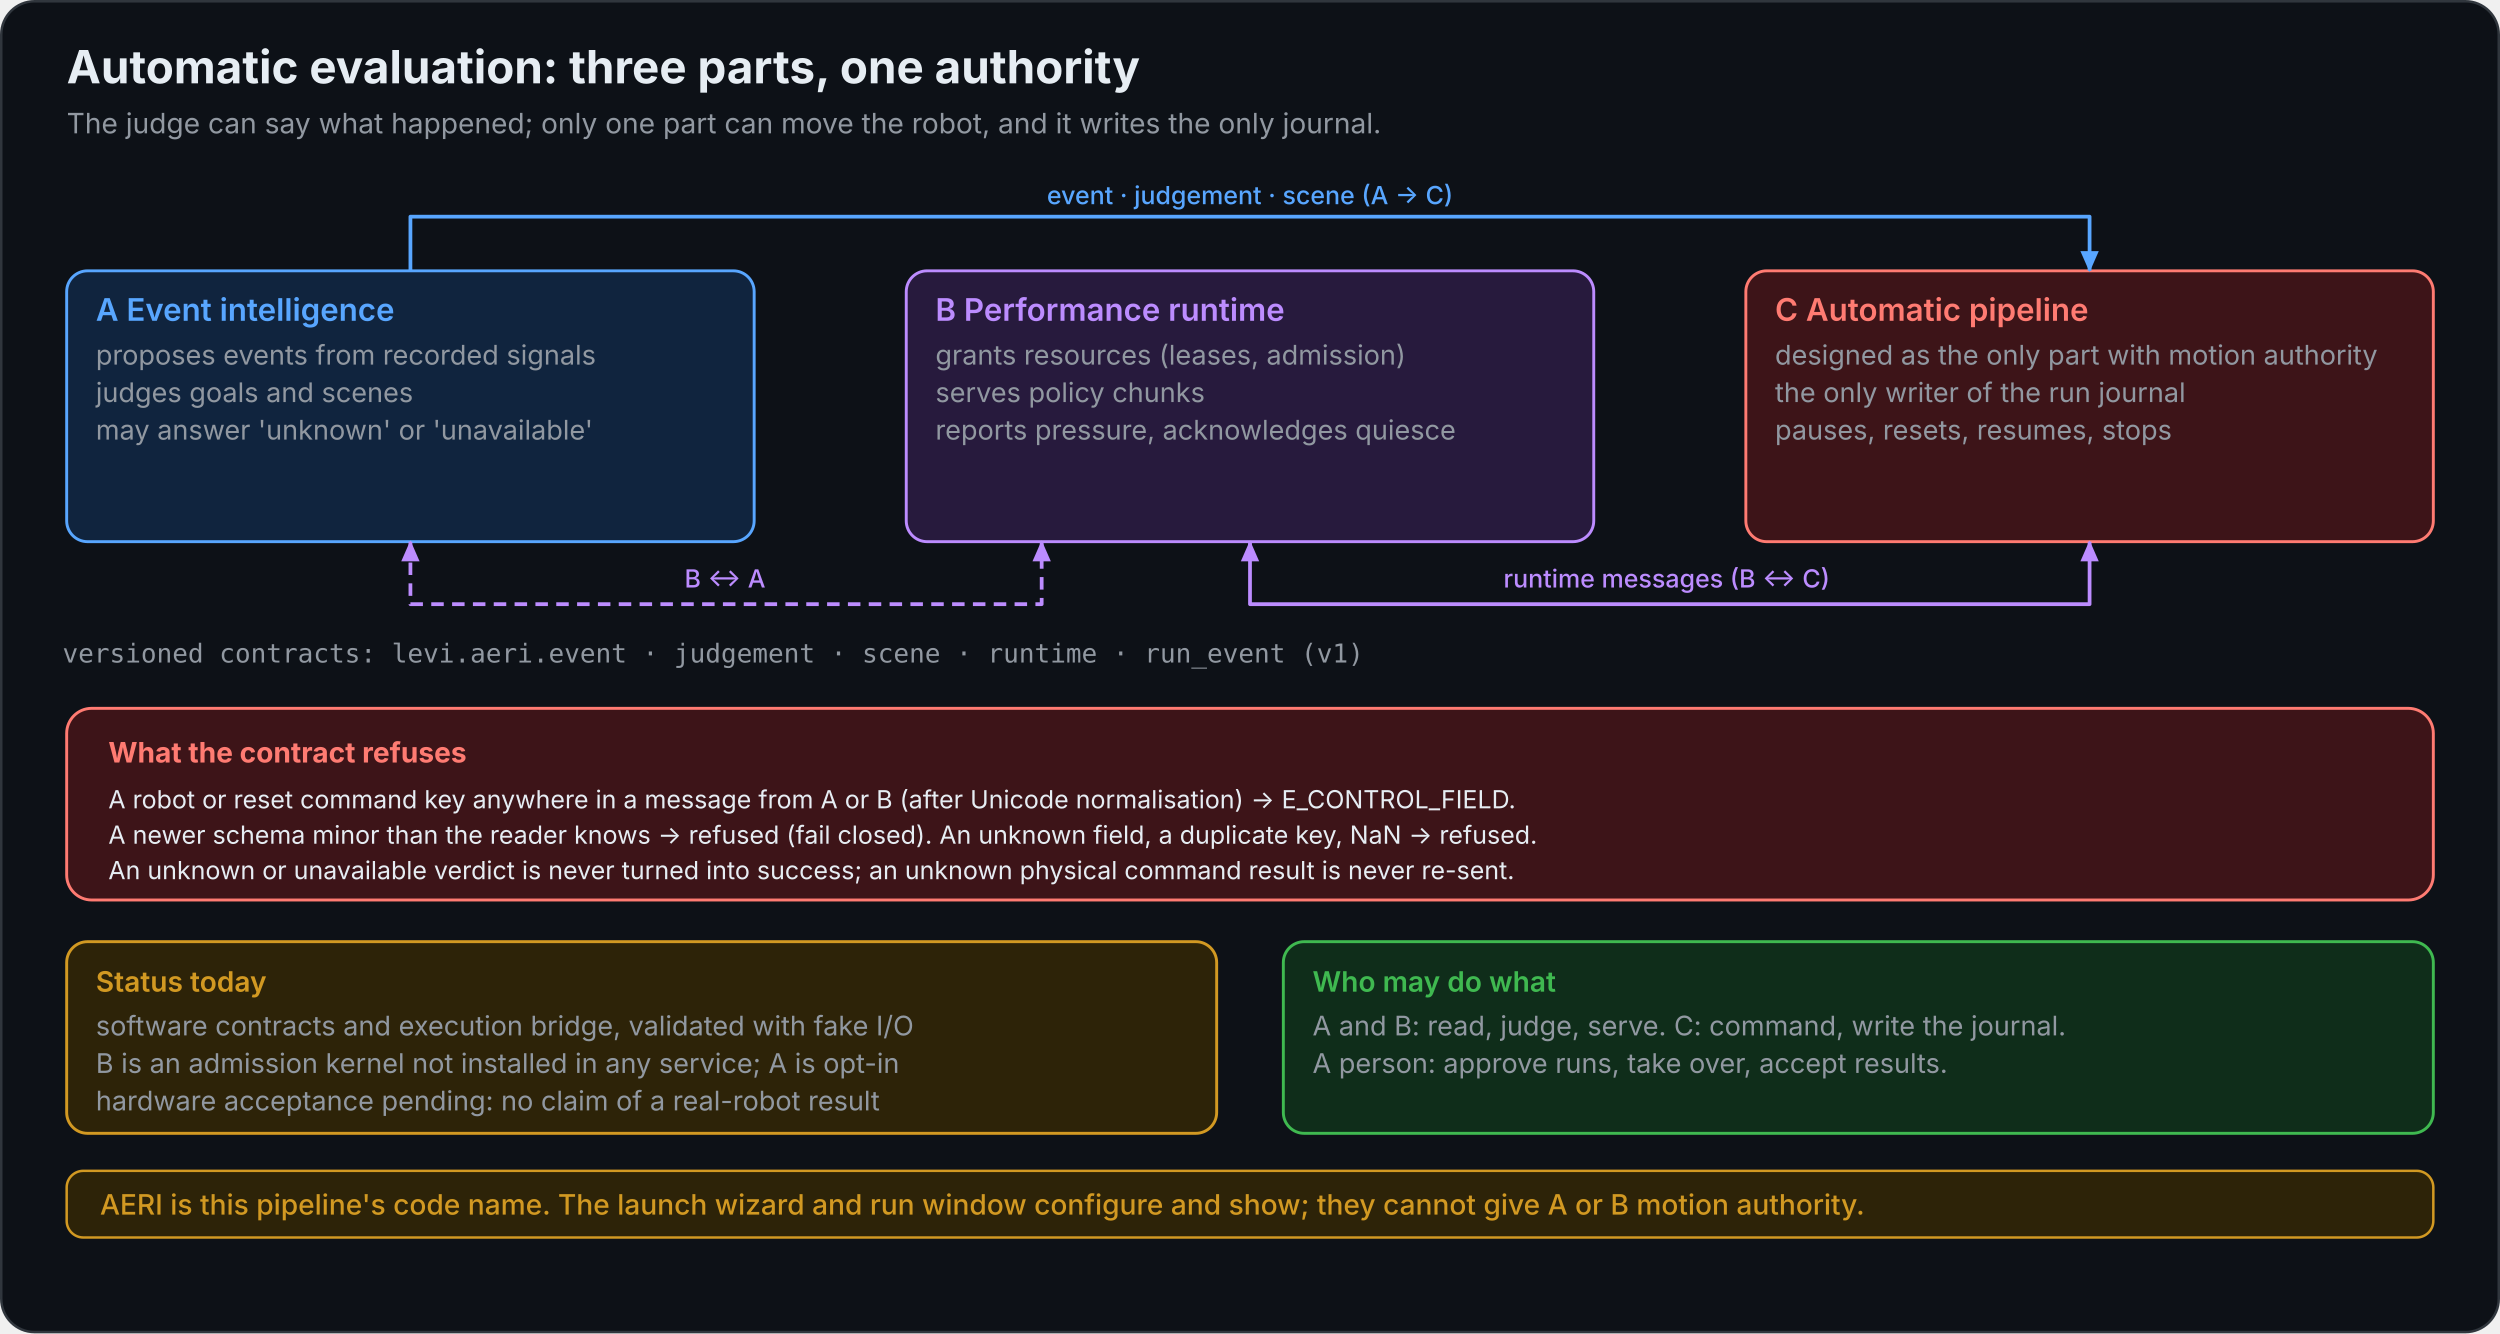
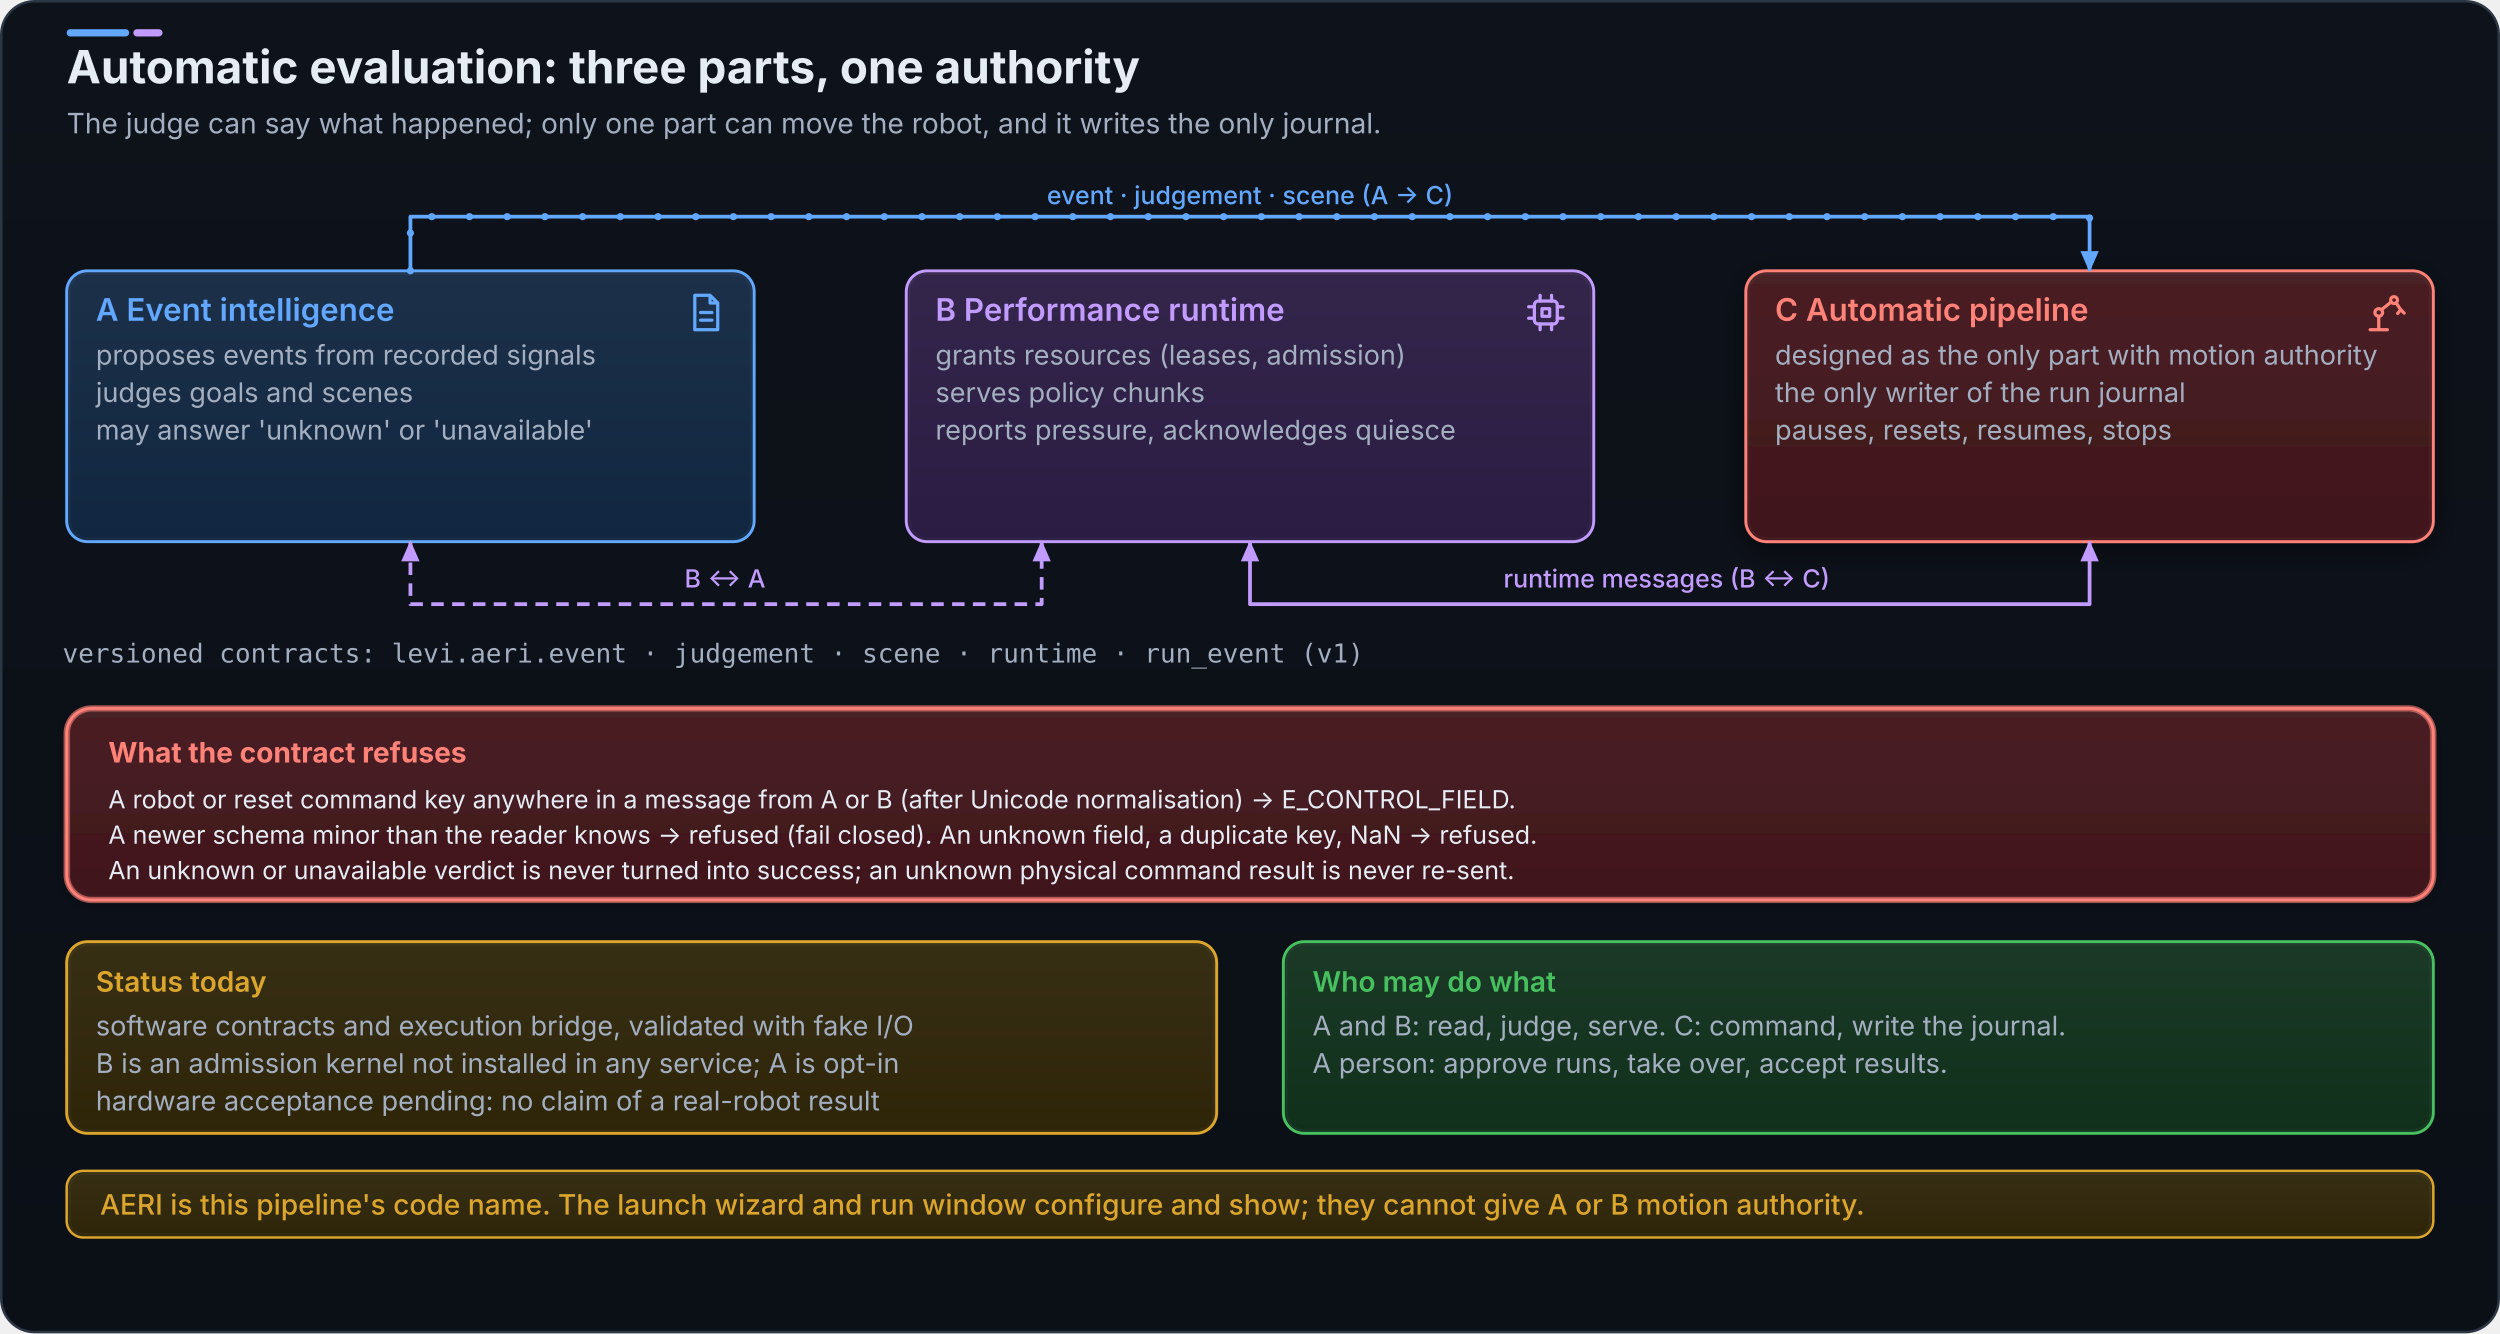
<svg xmlns="http://www.w3.org/2000/svg" viewBox="0 0 1200 640" width="1200" height="640" role="img" aria-labelledby="t d">
  <defs>
+     <style>@keyframes flow{to{stroke-dashoffset:-18}}@keyframes now{from{transform:translateX(0)}to{transform:translateX(1120px)}}@keyframes guard{0%,100%{opacity:.3}50%{opacity:.9}}.flow{animation:flow 3s linear infinite}.now{animation:now 12s linear infinite}.guard{opacity:.6;animation:guard 5s ease-in-out infinite}@media (prefers-reduced-motion: reduce) { * { animation: none !important; } }</style>
    <marker id="a_model" viewBox="0 0 10 10" refX="8.5" refY="5" markerWidth="7" markerHeight="7" orient="auto">
-       <path d="M1 1.5 L9 5 L1 8.5 Z" fill="#58a6ff" />
+       <path d="M1 1.5 L9 5 L1 8.5 Z" fill="#62a8ff" />
    </marker>
    <marker id="a_system" viewBox="0 0 10 10" refX="8.5" refY="5" markerWidth="7" markerHeight="7" orient="auto">
-       <path d="M1 1.5 L9 5 L1 8.5 Z" fill="#bc8cff" />
+       <path d="M1 1.5 L9 5 L1 8.5 Z" fill="#c29bff" />
    </marker>
    <marker id="a_system_rev" viewBox="0 0 10 10" refX="8.5" refY="5" markerWidth="7" markerHeight="7" orient="auto-start-reverse">
-       <path d="M1 1.5 L9 5 L1 8.5 Z" fill="#bc8cff" />
+       <path d="M1 1.5 L9 5 L1 8.5 Z" fill="#c29bff" />
    </marker>
+     <linearGradient id="g_danger" x1="0" y1="0" x2="0" y2="1">
+       <stop offset="0" stop-color="#492025" />
+       <stop offset="1" stop-color="#40161b" />
+     </linearGradient>
+     <linearGradient id="g_gate" x1="0" y1="0" x2="0" y2="1">
+       <stop offset="0" stop-color="#372f14" />
+       <stop offset="1" stop-color="#2e2509" />
+     </linearGradient>
+     <linearGradient id="g_model" x1="0" y1="0" x2="0" y2="1">
+       <stop offset="0" stop-color="#1c3049" />
+       <stop offset="1" stop-color="#112640" />
+     </linearGradient>
+     <linearGradient id="g_person" x1="0" y1="0" x2="0" y2="1">
+       <stop offset="0" stop-color="#1b3926" />
+       <stop offset="1" stop-color="#10301c" />
+     </linearGradient>
+     <linearGradient id="g_system" x1="0" y1="0" x2="0" y2="1">
+       <stop offset="0" stop-color="#34264b" />
+       <stop offset="1" stop-color="#2a1c42" />
+     </linearGradient>
+     <linearGradient id="g_panel" x1="0" y1="0" x2="0" y2="1">
+       <stop offset="0" stop-color="#0e131b" />
+       <stop offset="1" stop-color="#0b0f16" />
+     </linearGradient>
+     <filter id="sh1" x="-8%" y="-20%" width="116%" height="150%">
+       <feDropShadow dx="0" dy="1.5" stdDeviation="3" flood-color="#000000" flood-opacity="0.303" />
+     </filter>
+     <filter id="sh2" x="-8%" y="-20%" width="116%" height="150%">
+       <feDropShadow dx="0" dy="3" stdDeviation="7" flood-color="#000000" flood-opacity="0.495" />
+     </filter>
  </defs>
-   <rect x="0.6" y="0.6" width="1198.8" height="638.8" rx="16" fill="#0d1117" stroke="#30363d" stroke-width="1.2" />
-   <text x="32" y="40" font-family="Inter, -apple-system, 'Segoe UI', Roboto, 'Noto Sans', Helvetica, Arial, sans-serif" font-size="22" font-weight="700" text-anchor="start" fill="#e6edf3">Automatic evaluation: three parts, one authority</text>
-   <text x="32" y="64" font-family="Inter, -apple-system, 'Segoe UI', Roboto, 'Noto Sans', Helvetica, Arial, sans-serif" font-size="13.5" font-weight="400" text-anchor="start" fill="#9198a1">The judge can say what happened; only one part can move the robot, and it writes the only journal.</text>
-   <rect x="32" y="130" width="330" height="130" rx="10" fill="#10243e" stroke="#58a6ff" stroke-width="1.4" />
-   <text x="46" y="154" font-family="Inter, -apple-system, 'Segoe UI', Roboto, 'Noto Sans', Helvetica, Arial, sans-serif" font-size="15" font-weight="600" text-anchor="start" fill="#58a6ff">A  Event intelligence</text>
-   <text x="46" y="175" font-family="Inter, -apple-system, 'Segoe UI', Roboto, 'Noto Sans', Helvetica, Arial, sans-serif" font-size="13" font-weight="400" text-anchor="start" fill="#9198a1">proposes events from recorded signals</text>
-   <text x="46" y="193" font-family="Inter, -apple-system, 'Segoe UI', Roboto, 'Noto Sans', Helvetica, Arial, sans-serif" font-size="13" font-weight="400" text-anchor="start" fill="#9198a1">judges goals and scenes</text>
-   <text x="46" y="211" font-family="Inter, -apple-system, 'Segoe UI', Roboto, 'Noto Sans', Helvetica, Arial, sans-serif" font-size="13" font-weight="400" text-anchor="start" fill="#9198a1">may answer 'unknown' or 'unavailable'</text>
-   <rect x="435" y="130" width="330" height="130" rx="10" fill="#271a3d" stroke="#bc8cff" stroke-width="1.4" />
-   <text x="449" y="154" font-family="Inter, -apple-system, 'Segoe UI', Roboto, 'Noto Sans', Helvetica, Arial, sans-serif" font-size="15" font-weight="600" text-anchor="start" fill="#bc8cff">B  Performance runtime</text>
-   <text x="449" y="175" font-family="Inter, -apple-system, 'Segoe UI', Roboto, 'Noto Sans', Helvetica, Arial, sans-serif" font-size="13" font-weight="400" text-anchor="start" fill="#9198a1">grants resources (leases, admission)</text>
-   <text x="449" y="193" font-family="Inter, -apple-system, 'Segoe UI', Roboto, 'Noto Sans', Helvetica, Arial, sans-serif" font-size="13" font-weight="400" text-anchor="start" fill="#9198a1">serves policy chunks</text>
-   <text x="449" y="211" font-family="Inter, -apple-system, 'Segoe UI', Roboto, 'Noto Sans', Helvetica, Arial, sans-serif" font-size="13" font-weight="400" text-anchor="start" fill="#9198a1">reports pressure, acknowledges quiesce</text>
-   <rect x="838" y="130" width="330" height="130" rx="10" fill="#3d1418" stroke="#ff7b72" stroke-width="1.4" />
-   <text x="852" y="154" font-family="Inter, -apple-system, 'Segoe UI', Roboto, 'Noto Sans', Helvetica, Arial, sans-serif" font-size="15" font-weight="600" text-anchor="start" fill="#ff7b72">C  Automatic pipeline</text>
-   <text x="852" y="175" font-family="Inter, -apple-system, 'Segoe UI', Roboto, 'Noto Sans', Helvetica, Arial, sans-serif" font-size="13" font-weight="400" text-anchor="start" fill="#9198a1">designed as the only part with motion authority</text>
-   <text x="852" y="193" font-family="Inter, -apple-system, 'Segoe UI', Roboto, 'Noto Sans', Helvetica, Arial, sans-serif" font-size="13" font-weight="400" text-anchor="start" fill="#9198a1">the only writer of the run journal</text>
-   <text x="852" y="211" font-family="Inter, -apple-system, 'Segoe UI', Roboto, 'Noto Sans', Helvetica, Arial, sans-serif" font-size="13" font-weight="400" text-anchor="start" fill="#9198a1">pauses, resets, resumes, stops</text>
-   <path d="M197 130 L197 104 L1003 104 L1003 130" fill="none" stroke="#58a6ff" stroke-width="1.8" stroke-linejoin="round" marker-end="url(#a_model)" />
-   <text x="600" y="98" font-family="Inter, -apple-system, 'Segoe UI', Roboto, 'Noto Sans', Helvetica, Arial, sans-serif" font-size="12" font-weight="500" text-anchor="middle" fill="#58a6ff">event · judgement · scene  (A → C)</text>
-   <path d="M600 260 L600 290 L1003 290 L1003 260" fill="none" stroke="#bc8cff" stroke-width="1.8" stroke-linejoin="round" marker-end="url(#a_system)" marker-start="url(#a_system_rev)" />
-   <text x="800" y="282" font-family="Inter, -apple-system, 'Segoe UI', Roboto, 'Noto Sans', Helvetica, Arial, sans-serif" font-size="12" font-weight="500" text-anchor="middle" fill="#bc8cff">runtime messages (B ↔ C)</text>
-   <path d="M197 260 L197 290 L500 290 L500 260" fill="none" stroke="#bc8cff" stroke-width="1.8" stroke-linejoin="round" stroke-dasharray="6 4" marker-end="url(#a_system)" marker-start="url(#a_system_rev)" />
-   <text x="348" y="282" font-family="Inter, -apple-system, 'Segoe UI', Roboto, 'Noto Sans', Helvetica, Arial, sans-serif" font-size="12" font-weight="500" text-anchor="middle" fill="#bc8cff">B ↔ A</text>
-   <text x="30" y="318" font-family="ui-monospace, SFMono-Regular, Menlo, Consolas, monospace" font-size="12.5" font-weight="400" text-anchor="start" fill="#9198a1">versioned contracts: levi.aeri.event · judgement · scene · runtime · run_event  (v1)</text>
-   <rect x="32" y="340" width="1136" height="92" rx="12" fill="#3d1418" stroke="#ff7b72" stroke-width="1.4" />
-   <text x="52" y="366" font-family="Inter, -apple-system, 'Segoe UI', Roboto, 'Noto Sans', Helvetica, Arial, sans-serif" font-size="13.5" font-weight="700" text-anchor="start" fill="#ff7b72">What the contract refuses</text>
-   <text x="52" y="388" font-family="Inter, -apple-system, 'Segoe UI', Roboto, 'Noto Sans', Helvetica, Arial, sans-serif" font-size="12" font-weight="400" text-anchor="start" fill="#e6edf3">A robot or reset command key anywhere in a message from A or B (after Unicode normalisation)  →  E_CONTROL_FIELD.</text>
-   <text x="52" y="405" font-family="Inter, -apple-system, 'Segoe UI', Roboto, 'Noto Sans', Helvetica, Arial, sans-serif" font-size="12" font-weight="400" text-anchor="start" fill="#e6edf3">A newer schema minor than the reader knows → refused (fail closed).   An unknown field, a duplicate key, NaN → refused.</text>
-   <text x="52" y="422" font-family="Inter, -apple-system, 'Segoe UI', Roboto, 'Noto Sans', Helvetica, Arial, sans-serif" font-size="12" font-weight="400" text-anchor="start" fill="#e6edf3">An unknown or unavailable verdict is never turned into success; an unknown physical command result is never re-sent.</text>
-   <rect x="32" y="452" width="552" height="92" rx="10" fill="#2d2308" stroke="#d29922" stroke-width="1.4" />
-   <text x="46" y="476" font-family="Inter, -apple-system, 'Segoe UI', Roboto, 'Noto Sans', Helvetica, Arial, sans-serif" font-size="13.5" font-weight="600" text-anchor="start" fill="#d29922">Status today</text>
-   <text x="46" y="497" font-family="Inter, -apple-system, 'Segoe UI', Roboto, 'Noto Sans', Helvetica, Arial, sans-serif" font-size="13" font-weight="400" text-anchor="start" fill="#9198a1">software contracts and execution bridge, validated with fake I/O</text>
-   <text x="46" y="515" font-family="Inter, -apple-system, 'Segoe UI', Roboto, 'Noto Sans', Helvetica, Arial, sans-serif" font-size="13" font-weight="400" text-anchor="start" fill="#9198a1">B is an admission kernel not installed in any service; A is opt-in</text>
-   <text x="46" y="533" font-family="Inter, -apple-system, 'Segoe UI', Roboto, 'Noto Sans', Helvetica, Arial, sans-serif" font-size="13" font-weight="400" text-anchor="start" fill="#9198a1">hardware acceptance pending: no claim of a real-robot result</text>
-   <rect x="616" y="452" width="552" height="92" rx="10" fill="#0f2d1a" stroke="#3fb950" stroke-width="1.4" />
-   <text x="630" y="476" font-family="Inter, -apple-system, 'Segoe UI', Roboto, 'Noto Sans', Helvetica, Arial, sans-serif" font-size="13.5" font-weight="600" text-anchor="start" fill="#3fb950">Who may do what</text>
-   <text x="630" y="497" font-family="Inter, -apple-system, 'Segoe UI', Roboto, 'Noto Sans', Helvetica, Arial, sans-serif" font-size="13" font-weight="400" text-anchor="start" fill="#9198a1">A and B: read, judge, serve.   C: command, write the journal.</text>
-   <text x="630" y="515" font-family="Inter, -apple-system, 'Segoe UI', Roboto, 'Noto Sans', Helvetica, Arial, sans-serif" font-size="13" font-weight="400" text-anchor="start" fill="#9198a1">A person: approve runs, take over, accept results.</text>
-   <rect x="32" y="562" width="1136" height="32" rx="8" fill="#2d2308" stroke="#d29922" stroke-width="1.2" />
-   <text x="48" y="583" font-family="Inter, -apple-system, 'Segoe UI', Roboto, 'Noto Sans', Helvetica, Arial, sans-serif" font-size="13.5" font-weight="500" text-anchor="start" fill="#d29922">AERI is this pipeline's code name. The launch wizard and run window configure and show; they cannot give A or B motion authority.</text>
+   <rect x="0.6" y="0.6" width="1198.8" height="638.8" rx="16" fill="url(#g_panel)" stroke="#2c3644" stroke-width="1.2" />
+   <rect x="32" y="14" width="30" height="3.5" rx="1.75" fill="#62a8ff" />
+   <rect x="64" y="14" width="14" height="3.5" rx="1.75" fill="#c29bff" />
+   <text x="32" y="40" font-family="Inter, -apple-system, 'Segoe UI', Roboto, 'Noto Sans', Helvetica, Arial, sans-serif" font-size="22" font-weight="700" text-anchor="start" fill="#e6ecf4">Automatic evaluation: three parts, one authority</text>
+   <text x="32" y="64" font-family="Inter, -apple-system, 'Segoe UI', Roboto, 'Noto Sans', Helvetica, Arial, sans-serif" font-size="13.5" font-weight="400" text-anchor="start" fill="#a3afc0">The judge can say what happened; only one part can move the robot, and it writes the only journal.</text>
+   <rect x="32" y="130" width="330" height="130" rx="10" fill="url(#g_model)" stroke="#62a8ff" stroke-width="1.4" />
+   <rect x="33.5" y="131.5" width="327" height="127" rx="8.5" fill="none" stroke="#ffffff" stroke-opacity="0.035" stroke-width="1" />
+   <text x="46" y="154" font-family="Inter, -apple-system, 'Segoe UI', Roboto, 'Noto Sans', Helvetica, Arial, sans-serif" font-size="15" font-weight="600" text-anchor="start" fill="#62a8ff">A  Event intelligence</text>
+   <text x="46" y="175" font-family="Inter, -apple-system, 'Segoe UI', Roboto, 'Noto Sans', Helvetica, Arial, sans-serif" font-size="13" font-weight="400" text-anchor="start" fill="#a3afc0">proposes events from recorded signals</text>
+   <text x="46" y="193" font-family="Inter, -apple-system, 'Segoe UI', Roboto, 'Noto Sans', Helvetica, Arial, sans-serif" font-size="13" font-weight="400" text-anchor="start" fill="#a3afc0">judges goals and scenes</text>
+   <text x="46" y="211" font-family="Inter, -apple-system, 'Segoe UI', Roboto, 'Noto Sans', Helvetica, Arial, sans-serif" font-size="13" font-weight="400" text-anchor="start" fill="#a3afc0">may answer 'unknown' or 'unavailable'</text>
+   <g transform="translate(328 139) scale(0.917)" fill="none" stroke="#62a8ff" stroke-width="1.7" stroke-linecap="round" stroke-linejoin="round">
+     <path d="M6 3h8l4 4v14H6z M14 3v4h4 M9 12h6 M9 16h6" />
+   </g>
+   <rect x="435" y="130" width="330" height="130" rx="10" fill="url(#g_system)" stroke="#c29bff" stroke-width="1.4" />
+   <rect x="436.5" y="131.5" width="327" height="127" rx="8.5" fill="none" stroke="#ffffff" stroke-opacity="0.035" stroke-width="1" />
+   <text x="449" y="154" font-family="Inter, -apple-system, 'Segoe UI', Roboto, 'Noto Sans', Helvetica, Arial, sans-serif" font-size="15" font-weight="600" text-anchor="start" fill="#c29bff">B  Performance runtime</text>
+   <text x="449" y="175" font-family="Inter, -apple-system, 'Segoe UI', Roboto, 'Noto Sans', Helvetica, Arial, sans-serif" font-size="13" font-weight="400" text-anchor="start" fill="#a3afc0">grants resources (leases, admission)</text>
+   <text x="449" y="193" font-family="Inter, -apple-system, 'Segoe UI', Roboto, 'Noto Sans', Helvetica, Arial, sans-serif" font-size="13" font-weight="400" text-anchor="start" fill="#a3afc0">serves policy chunks</text>
+   <text x="449" y="211" font-family="Inter, -apple-system, 'Segoe UI', Roboto, 'Noto Sans', Helvetica, Arial, sans-serif" font-size="13" font-weight="400" text-anchor="start" fill="#a3afc0">reports pressure, acknowledges quiesce</text>
+   <g transform="translate(731 139) scale(0.917)" fill="none" stroke="#c29bff" stroke-width="1.7" stroke-linecap="round" stroke-linejoin="round">
+     <rect x="6" y="6" width="12" height="12" rx="2" />
+     <rect x="10" y="10" width="4" height="4" />
+     <path d="M9 3v3 M15 3v3 M9 18v3 M15 18v3 M3 9h3 M3 15h3 M18 9h3 M18 15h3" />
+   </g>
+   <rect x="838" y="130" width="330" height="130" rx="10" fill="url(#g_danger)" stroke="#ff8279" stroke-width="1.4" filter="url(#sh2)" />
+   <rect x="839.5" y="131.5" width="327" height="127" rx="8.5" fill="none" stroke="#ffffff" stroke-opacity="0.035" stroke-width="1" />
+   <text x="852" y="154" font-family="Inter, -apple-system, 'Segoe UI', Roboto, 'Noto Sans', Helvetica, Arial, sans-serif" font-size="15" font-weight="600" text-anchor="start" fill="#ff8279">C  Automatic pipeline</text>
+   <text x="852" y="175" font-family="Inter, -apple-system, 'Segoe UI', Roboto, 'Noto Sans', Helvetica, Arial, sans-serif" font-size="13" font-weight="400" text-anchor="start" fill="#a3afc0">designed as the only part with motion authority</text>
+   <text x="852" y="193" font-family="Inter, -apple-system, 'Segoe UI', Roboto, 'Noto Sans', Helvetica, Arial, sans-serif" font-size="13" font-weight="400" text-anchor="start" fill="#a3afc0">the only writer of the run journal</text>
+   <text x="852" y="211" font-family="Inter, -apple-system, 'Segoe UI', Roboto, 'Noto Sans', Helvetica, Arial, sans-serif" font-size="13" font-weight="400" text-anchor="start" fill="#a3afc0">pauses, resets, resumes, stops</text>
+   <g transform="translate(1134 139) scale(0.917)" fill="none" stroke="#ff8279" stroke-width="1.7" stroke-linecap="round" stroke-linejoin="round">
+     <path d="M4 21h9 M8.5 21v-7" />
+     <circle cx="8.5" cy="12" r="2" />
+     <path d="M10 10.5 15 6.5" />
+     <circle cx="16.5" cy="5.5" r="1.8" />
+     <path d="M17.6 7 20 10.5 M20 10.5l-1.6 2 M20 10.5l1.8 1.8" />
+   </g>
+   <path d="M197 130 L197 104 L1003 104 L1003 130" fill="none" stroke="#62a8ff" stroke-width="1.8" stroke-linejoin="round" marker-end="url(#a_model)" />
+   <path class="flow" d="M197 130 L197 104 L1003 104 L1003 130" fill="none" stroke="#62a8ff" stroke-width="3.4" stroke-linecap="round" stroke-linejoin="round" stroke-dasharray="0.1 18" />
+   <text x="600" y="98" font-family="Inter, -apple-system, 'Segoe UI', Roboto, 'Noto Sans', Helvetica, Arial, sans-serif" font-size="12" font-weight="500" text-anchor="middle" fill="#62a8ff">event · judgement · scene  (A → C)</text>
+   <path d="M600 260 L600 290 L1003 290 L1003 260" fill="none" stroke="#c29bff" stroke-width="1.8" stroke-linejoin="round" marker-end="url(#a_system)" marker-start="url(#a_system_rev)" />
+   <text x="800" y="282" font-family="Inter, -apple-system, 'Segoe UI', Roboto, 'Noto Sans', Helvetica, Arial, sans-serif" font-size="12" font-weight="500" text-anchor="middle" fill="#c29bff">runtime messages (B ↔ C)</text>
+   <path d="M197 260 L197 290 L500 290 L500 260" fill="none" stroke="#c29bff" stroke-width="1.8" stroke-linejoin="round" stroke-dasharray="6 4" marker-end="url(#a_system)" marker-start="url(#a_system_rev)" />
+   <text x="348" y="282" font-family="Inter, -apple-system, 'Segoe UI', Roboto, 'Noto Sans', Helvetica, Arial, sans-serif" font-size="12" font-weight="500" text-anchor="middle" fill="#c29bff">B ↔ A</text>
+   <text x="30" y="318" font-family="ui-monospace, SFMono-Regular, Menlo, Consolas, monospace" font-size="12.5" font-weight="400" text-anchor="start" fill="#a3afc0">versioned contracts: levi.aeri.event · judgement · scene · runtime · run_event  (v1)</text>
+   <rect x="32" y="340" width="1136" height="92" rx="12" fill="url(#g_danger)" stroke="#ff8279" stroke-width="1.4" filter="url(#sh1)" />
+   <rect x="33.5" y="341.5" width="1133" height="89" rx="10.5" fill="none" stroke="#ffffff" stroke-opacity="0.035" stroke-width="1" />
+   <rect class="guard" x="32" y="340" width="1136" height="92" rx="12" fill="none" stroke="#ff8279" stroke-width="3" />
+   <text x="52" y="366" font-family="Inter, -apple-system, 'Segoe UI', Roboto, 'Noto Sans', Helvetica, Arial, sans-serif" font-size="13.5" font-weight="700" text-anchor="start" fill="#ff8279">What the contract refuses</text>
+   <text x="52" y="388" font-family="Inter, -apple-system, 'Segoe UI', Roboto, 'Noto Sans', Helvetica, Arial, sans-serif" font-size="12" font-weight="400" text-anchor="start" fill="#e6ecf4">A robot or reset command key anywhere in a message from A or B (after Unicode normalisation)  →  E_CONTROL_FIELD.</text>
+   <text x="52" y="405" font-family="Inter, -apple-system, 'Segoe UI', Roboto, 'Noto Sans', Helvetica, Arial, sans-serif" font-size="12" font-weight="400" text-anchor="start" fill="#e6ecf4">A newer schema minor than the reader knows → refused (fail closed).   An unknown field, a duplicate key, NaN → refused.</text>
+   <text x="52" y="422" font-family="Inter, -apple-system, 'Segoe UI', Roboto, 'Noto Sans', Helvetica, Arial, sans-serif" font-size="12" font-weight="400" text-anchor="start" fill="#e6ecf4">An unknown or unavailable verdict is never turned into success; an unknown physical command result is never re-sent.</text>
+   <rect x="32" y="452" width="552" height="92" rx="10" fill="url(#g_gate)" stroke="#dca62c" stroke-width="1.4" />
+   <rect x="33.5" y="453.5" width="549" height="89" rx="8.5" fill="none" stroke="#ffffff" stroke-opacity="0.035" stroke-width="1" />
+   <text x="46" y="476" font-family="Inter, -apple-system, 'Segoe UI', Roboto, 'Noto Sans', Helvetica, Arial, sans-serif" font-size="13.5" font-weight="600" text-anchor="start" fill="#dca62c">Status today</text>
+   <text x="46" y="497" font-family="Inter, -apple-system, 'Segoe UI', Roboto, 'Noto Sans', Helvetica, Arial, sans-serif" font-size="13" font-weight="400" text-anchor="start" fill="#a3afc0">software contracts and execution bridge, validated with fake I/O</text>
+   <text x="46" y="515" font-family="Inter, -apple-system, 'Segoe UI', Roboto, 'Noto Sans', Helvetica, Arial, sans-serif" font-size="13" font-weight="400" text-anchor="start" fill="#a3afc0">B is an admission kernel not installed in any service; A is opt-in</text>
+   <text x="46" y="533" font-family="Inter, -apple-system, 'Segoe UI', Roboto, 'Noto Sans', Helvetica, Arial, sans-serif" font-size="13" font-weight="400" text-anchor="start" fill="#a3afc0">hardware acceptance pending: no claim of a real-robot result</text>
+   <rect x="616" y="452" width="552" height="92" rx="10" fill="url(#g_person)" stroke="#47c15f" stroke-width="1.4" />
+   <rect x="617.5" y="453.5" width="549" height="89" rx="8.5" fill="none" stroke="#ffffff" stroke-opacity="0.035" stroke-width="1" />
+   <text x="630" y="476" font-family="Inter, -apple-system, 'Segoe UI', Roboto, 'Noto Sans', Helvetica, Arial, sans-serif" font-size="13.5" font-weight="600" text-anchor="start" fill="#47c15f">Who may do what</text>
+   <text x="630" y="497" font-family="Inter, -apple-system, 'Segoe UI', Roboto, 'Noto Sans', Helvetica, Arial, sans-serif" font-size="13" font-weight="400" text-anchor="start" fill="#a3afc0">A and B: read, judge, serve.   C: command, write the journal.</text>
+   <text x="630" y="515" font-family="Inter, -apple-system, 'Segoe UI', Roboto, 'Noto Sans', Helvetica, Arial, sans-serif" font-size="13" font-weight="400" text-anchor="start" fill="#a3afc0">A person: approve runs, take over, accept results.</text>
+   <rect x="32" y="562" width="1136" height="32" rx="8" fill="url(#g_gate)" stroke="#dca62c" stroke-width="1.2" />
+   <rect x="33.5" y="563.5" width="1133" height="29" rx="6.5" fill="none" stroke="#ffffff" stroke-opacity="0.035" stroke-width="1" />
+   <text x="48" y="583" font-family="Inter, -apple-system, 'Segoe UI', Roboto, 'Noto Sans', Helvetica, Arial, sans-serif" font-size="13.5" font-weight="500" text-anchor="start" fill="#dca62c">AERI is this pipeline's code name. The launch wizard and run window configure and show; they cannot give A or B motion authority.</text>
</svg>
